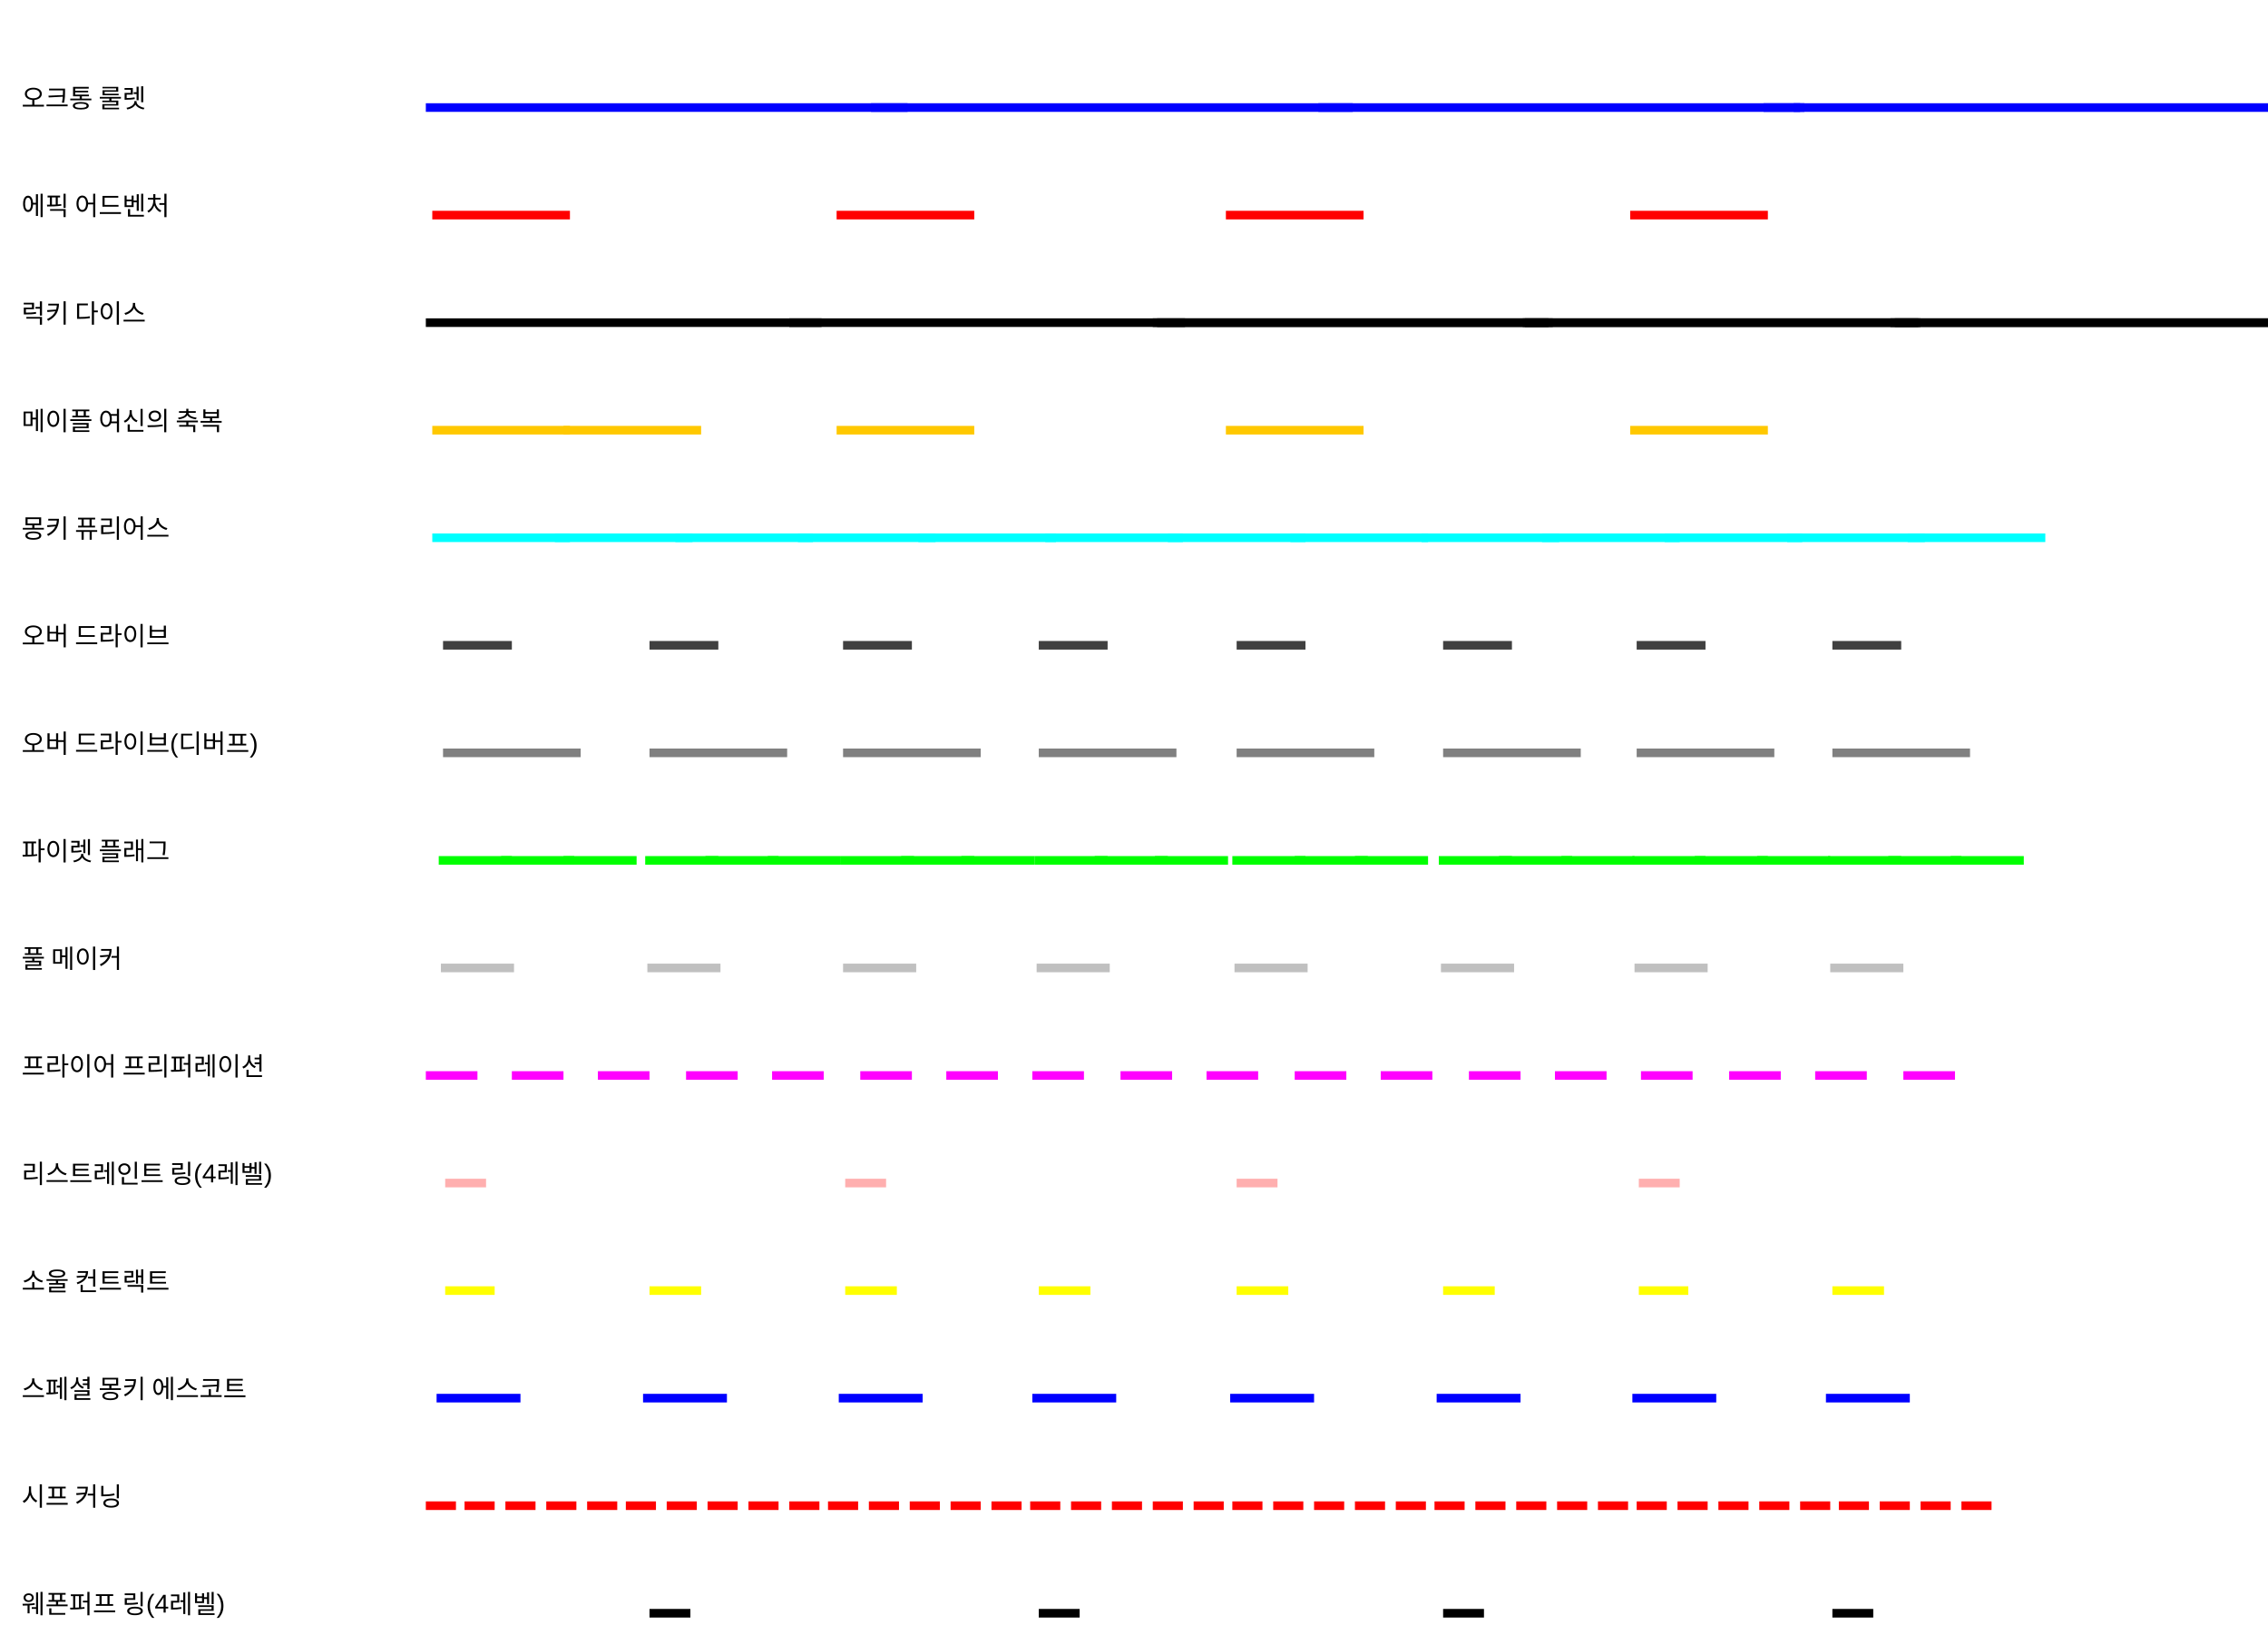
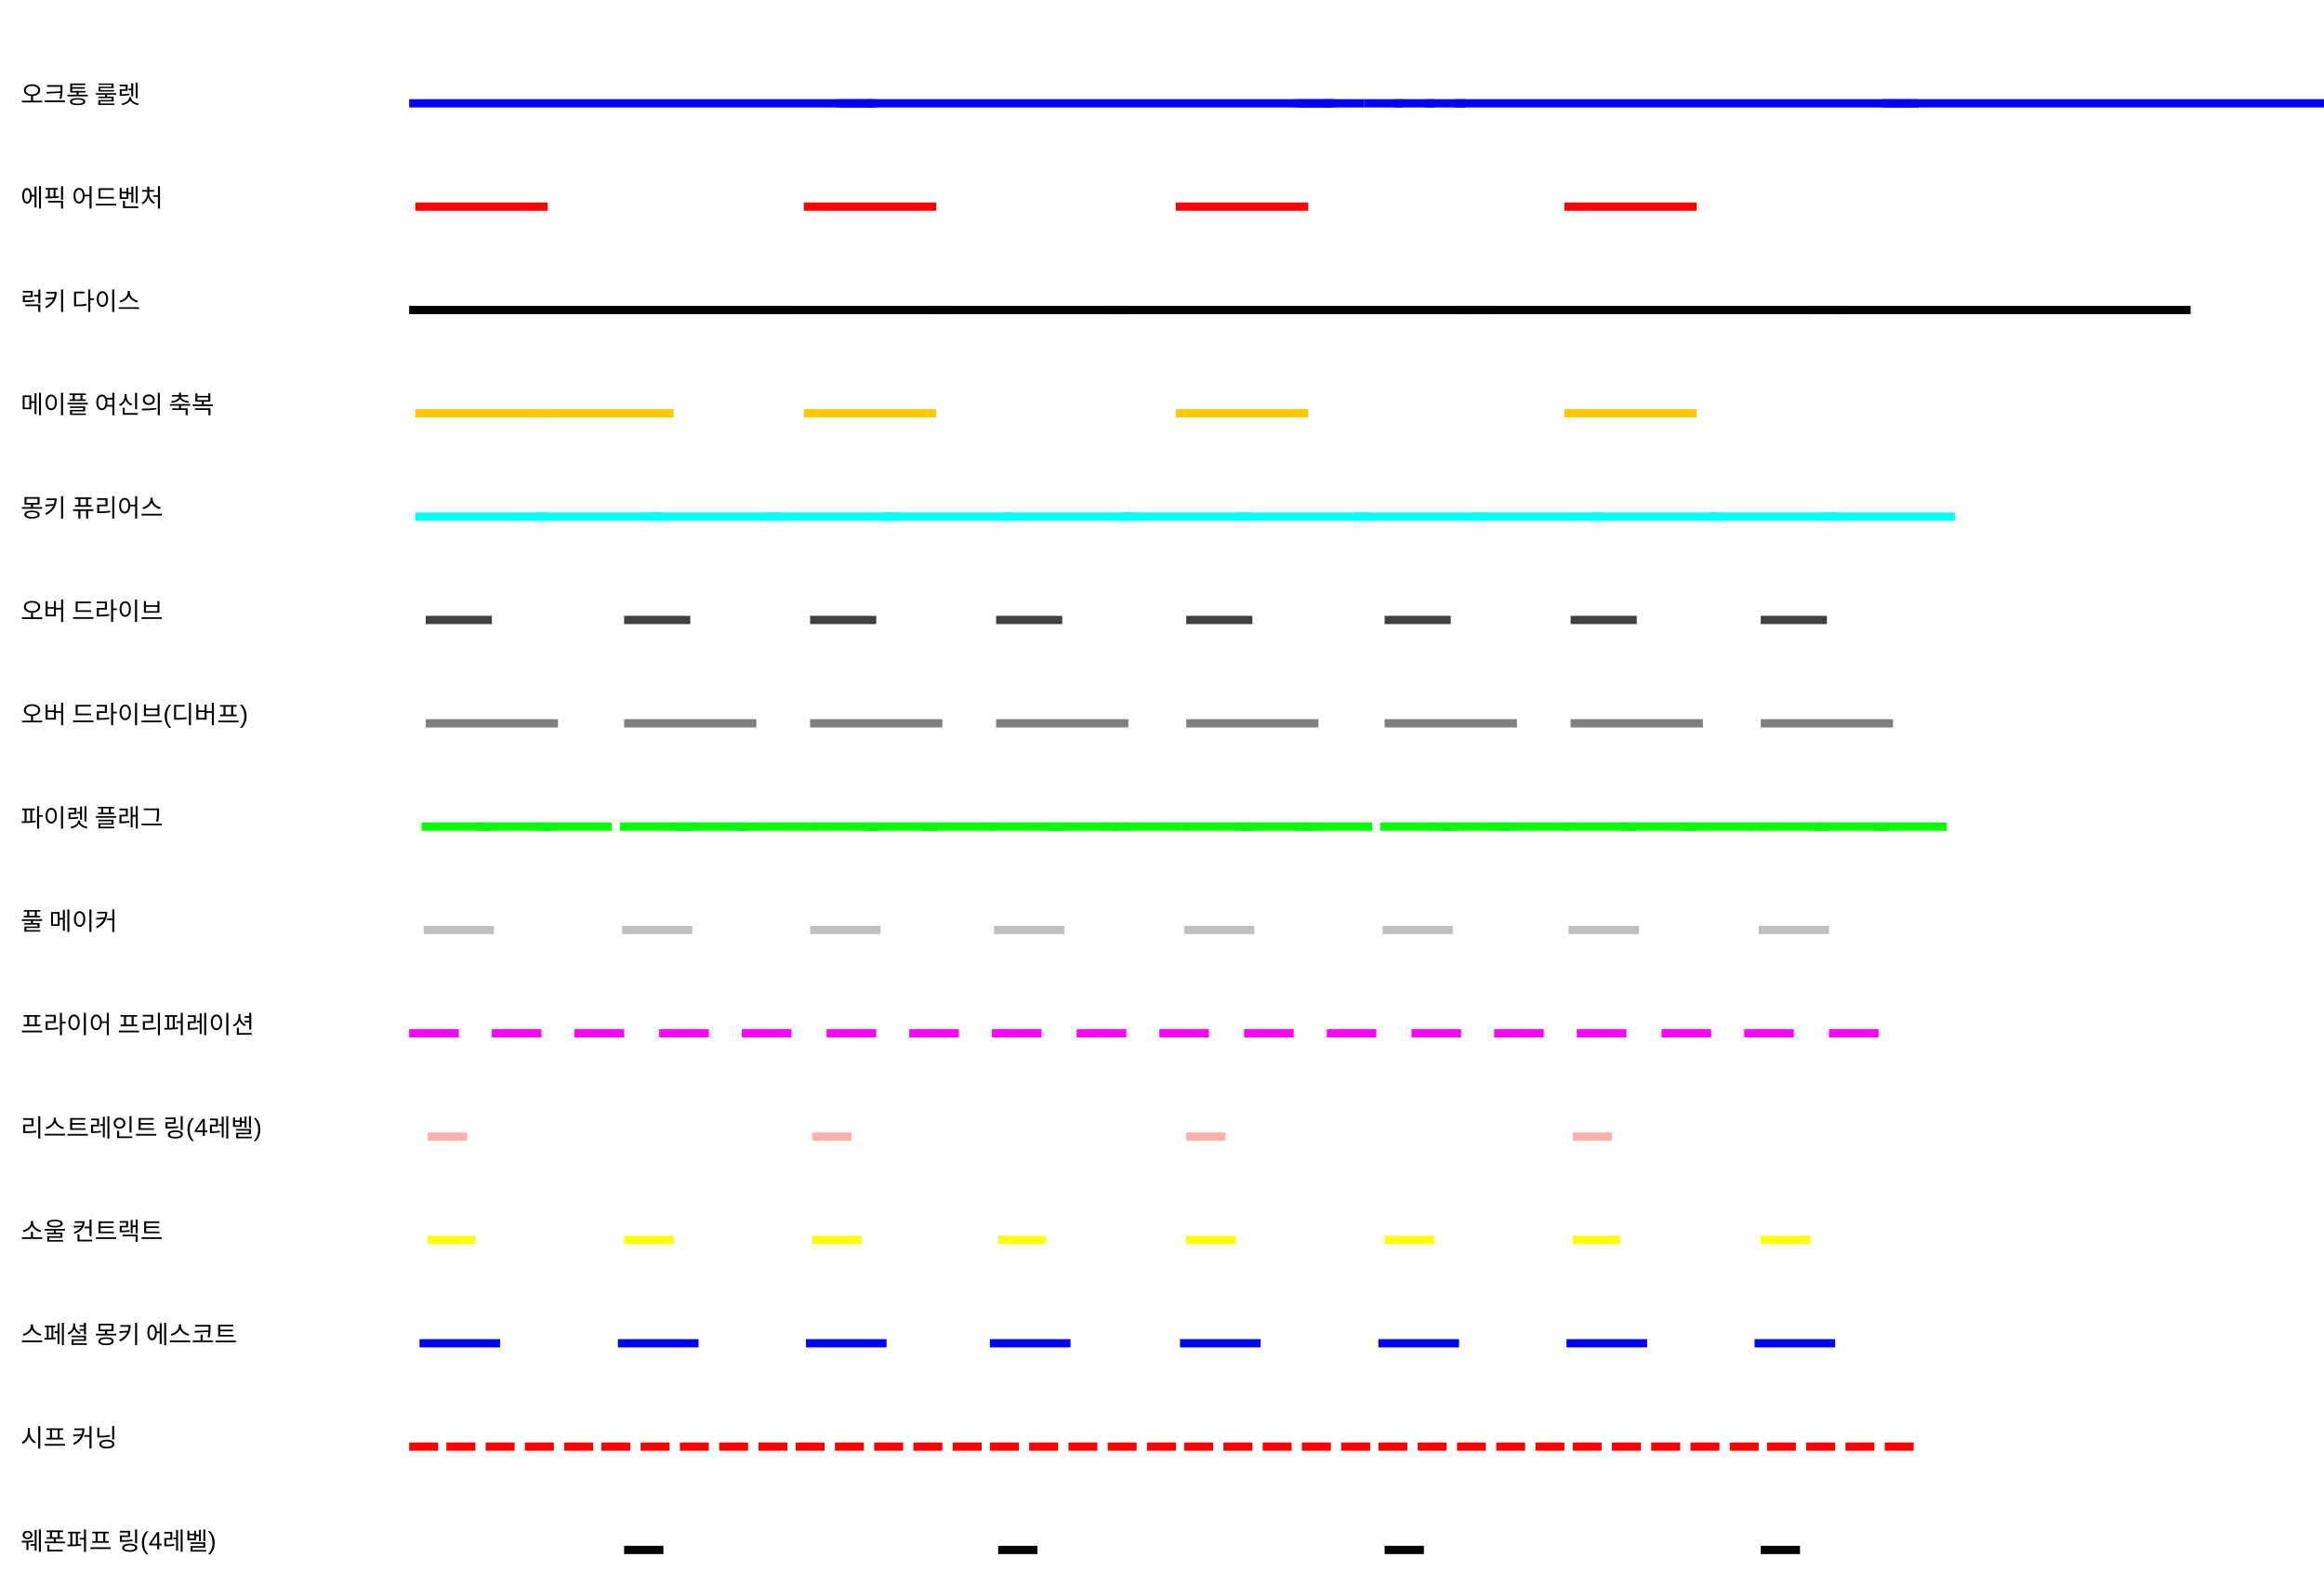
<svg xmlns="http://www.w3.org/2000/svg" style="fill-opacity:1; color-rendering:auto; color-interpolation:auto; text-rendering:auto; stroke:black; stroke-linecap:square; stroke-miterlimit:10; shape-rendering:auto; stroke-opacity:1; fill:black; stroke-dasharray:none; font-weight:normal; stroke-width:1; font-family:'Dialog'; font-style:normal; stroke-linejoin:miter; font-size:12px; stroke-dashoffset:0; image-rendering:auto;">
  <defs id="genericDefs" />
  <g>
    <g style="font-family:'Arial';">
      <text x="10" xml:space="preserve" y="50" style="stroke:none;">오크통 룰렛</text>
      <line x1="200" x2="420" y1="50" style="fill:none; stroke:blue; stroke-width:4;" y2="50" />
-       <line x1="407" x2="627" y1="50" style="fill:none; stroke:blue; stroke-width:4;" y2="50" />
-       <line x1="615" x2="835" y1="50" style="fill:none; stroke:blue; stroke-width:4;" y2="50" />
-       <line x1="822" x2="837" y1="50" style="fill:none; stroke:blue; stroke-width:4;" y2="50" />
-       <line x1="836" x2="1056" y1="50" style="fill:none; stroke:blue; stroke-width:4;" y2="50" />
+       <line x1="407" x2="422" y1="50" style="fill:none; stroke:blue; stroke-width:4;" y2="50" />
+       <line x1="422" x2="642" y1="50" style="fill:none; stroke:blue; stroke-width:4;" y2="50" />
+       <line x1="629" x2="644" y1="50" style="fill:none; stroke:blue; stroke-width:4;" y2="50" />
+       <line x1="643" x2="658" y1="50" style="fill:none; stroke:blue; stroke-width:4;" y2="50" />
+       <line x1="662" x2="677" y1="50" style="fill:none; stroke:blue; stroke-width:4;" y2="50" />
+       <line x1="677" x2="692" y1="50" style="fill:none; stroke:blue; stroke-width:4;" y2="50" />
+       <line x1="692" x2="707" y1="50" style="fill:none; stroke:blue; stroke-width:4;" y2="50" />
+       <line x1="706" x2="926" y1="50" style="fill:none; stroke:blue; stroke-width:4;" y2="50" />
+       <line x1="913" x2="1133" y1="50" style="fill:none; stroke:blue; stroke-width:4;" y2="50" />
      <text x="10" xml:space="preserve" y="100" style="stroke-width:4; stroke:none;">에픽 어드벤처</text>
      <line x1="203" x2="263" y1="100" style="fill:none; stroke:red; stroke-width:4;" y2="100" />
      <line x1="391" x2="451" y1="100" style="fill:none; stroke:red; stroke-width:4;" y2="100" />
-       <line x1="572" x2="632" y1="100" style="fill:none; stroke:red; stroke-width:4;" y2="100" />
-       <line x1="760" x2="820" y1="100" style="fill:none; stroke:red; stroke-width:4;" y2="100" />
+       <line x1="571" x2="631" y1="100" style="fill:none; stroke:red; stroke-width:4;" y2="100" />
+       <line x1="759" x2="819" y1="100" style="fill:none; stroke:red; stroke-width:4;" y2="100" />
      <text x="10" xml:space="preserve" y="150" style="stroke-width:4; stroke:none;">럭키 다이스</text>
      <line x1="200" x2="380" y1="150" style="fill:none; stroke-width:4;" y2="150" />
-       <line x1="369" x2="549" y1="150" style="fill:none; stroke-width:4;" y2="150" />
-       <line x1="538" x2="718" y1="150" style="fill:none; stroke-width:4;" y2="150" />
-       <line x1="540" x2="720" y1="150" style="fill:none; stroke-width:4;" y2="150" />
-       <line x1="710" x2="890" y1="150" style="fill:none; stroke-width:4;" y2="150" />
-       <line x1="711" x2="891" y1="150" style="fill:none; stroke-width:4;" y2="150" />
-       <line x1="881" x2="1061" y1="150" style="fill:none; stroke-width:4;" y2="150" />
-       <line x1="883" x2="1063" y1="150" style="fill:none; stroke-width:4;" y2="150" />
+       <line x1="369" x2="459" y1="150" style="fill:none; stroke-width:4;" y2="150" />
+       <line x1="454" x2="544" y1="150" style="fill:none; stroke-width:4;" y2="150" />
+       <line x1="539" x2="719" y1="150" style="fill:none; stroke-width:4;" y2="150" />
+       <line x1="708" x2="888" y1="150" style="fill:none; stroke-width:4;" y2="150" />
+       <line x1="878" x2="1058" y1="150" style="fill:none; stroke-width:4;" y2="150" />
      <text x="10" xml:space="preserve" y="200" style="stroke-width:4; stroke:none;">메이플 여신의 축복</text>
      <line x1="203" x2="263" y1="200" style="fill:none; stroke:rgb(255,200,0); stroke-width:4;" y2="200" />
      <line x1="264" x2="324" y1="200" style="fill:none; stroke:rgb(255,200,0); stroke-width:4;" y2="200" />
      <line x1="391" x2="451" y1="200" style="fill:none; stroke:rgb(255,200,0); stroke-width:4;" y2="200" />
-       <line x1="572" x2="632" y1="200" style="fill:none; stroke:rgb(255,200,0); stroke-width:4;" y2="200" />
-       <line x1="760" x2="820" y1="200" style="fill:none; stroke:rgb(255,200,0); stroke-width:4;" y2="200" />
+       <line x1="571" x2="631" y1="200" style="fill:none; stroke:rgb(255,200,0); stroke-width:4;" y2="200" />
+       <line x1="759" x2="819" y1="200" style="fill:none; stroke:rgb(255,200,0); stroke-width:4;" y2="200" />
      <text x="10" xml:space="preserve" y="250" style="stroke-width:4; stroke:none;">몽키 퓨리어스</text>
      <line x1="203" x2="263" y1="250" style="fill:none; stroke:aqua; stroke-width:4;" y2="250" />
      <line x1="260" x2="320" y1="250" style="fill:none; stroke:aqua; stroke-width:4;" y2="250" />
      <line x1="316" x2="376" y1="250" style="fill:none; stroke:aqua; stroke-width:4;" y2="250" />
      <line x1="373" x2="433" y1="250" style="fill:none; stroke:aqua; stroke-width:4;" y2="250" />
      <line x1="429" x2="489" y1="250" style="fill:none; stroke:aqua; stroke-width:4;" y2="250" />
-       <line x1="488" x2="548" y1="250" style="fill:none; stroke:aqua; stroke-width:4;" y2="250" />
-       <line x1="545" x2="605" y1="250" style="fill:none; stroke:aqua; stroke-width:4;" y2="250" />
-       <line x1="602" x2="662" y1="250" style="fill:none; stroke:aqua; stroke-width:4;" y2="250" />
-       <line x1="663" x2="723" y1="250" style="fill:none; stroke:aqua; stroke-width:4;" y2="250" />
-       <line x1="719" x2="779" y1="250" style="fill:none; stroke:aqua; stroke-width:4;" y2="250" />
-       <line x1="776" x2="836" y1="250" style="fill:none; stroke:aqua; stroke-width:4;" y2="250" />
-       <line x1="833" x2="893" y1="250" style="fill:none; stroke:aqua; stroke-width:4;" y2="250" />
-       <line x1="889" x2="949" y1="250" style="fill:none; stroke:aqua; stroke-width:4;" y2="250" />
+       <line x1="487" x2="547" y1="250" style="fill:none; stroke:aqua; stroke-width:4;" y2="250" />
+       <line x1="544" x2="604" y1="250" style="fill:none; stroke:aqua; stroke-width:4;" y2="250" />
+       <line x1="601" x2="661" y1="250" style="fill:none; stroke:aqua; stroke-width:4;" y2="250" />
+       <line x1="657" x2="717" y1="250" style="fill:none; stroke:aqua; stroke-width:4;" y2="250" />
+       <line x1="714" x2="774" y1="250" style="fill:none; stroke:aqua; stroke-width:4;" y2="250" />
+       <line x1="771" x2="831" y1="250" style="fill:none; stroke:aqua; stroke-width:4;" y2="250" />
+       <line x1="828" x2="888" y1="250" style="fill:none; stroke:aqua; stroke-width:4;" y2="250" />
+       <line x1="884" x2="944" y1="250" style="fill:none; stroke:aqua; stroke-width:4;" y2="250" />
      <text x="10" xml:space="preserve" y="300" style="stroke-width:4; stroke:none;">오버 드라이브</text>
      <line x1="208" x2="236" y1="300" style="fill:none; stroke:rgb(64,64,64); stroke-width:4;" y2="300" />
      <line x1="304" x2="332" y1="300" style="fill:none; stroke:rgb(64,64,64); stroke-width:4;" y2="300" />
      <line x1="394" x2="422" y1="300" style="fill:none; stroke:rgb(64,64,64); stroke-width:4;" y2="300" />
-       <line x1="485" x2="513" y1="300" style="fill:none; stroke:rgb(64,64,64); stroke-width:4;" y2="300" />
-       <line x1="577" x2="605" y1="300" style="fill:none; stroke:rgb(64,64,64); stroke-width:4;" y2="300" />
-       <line x1="673" x2="701" y1="300" style="fill:none; stroke:rgb(64,64,64); stroke-width:4;" y2="300" />
-       <line x1="763" x2="791" y1="300" style="fill:none; stroke:rgb(64,64,64); stroke-width:4;" y2="300" />
+       <line x1="484" x2="512" y1="300" style="fill:none; stroke:rgb(64,64,64); stroke-width:4;" y2="300" />
+       <line x1="576" x2="604" y1="300" style="fill:none; stroke:rgb(64,64,64); stroke-width:4;" y2="300" />
+       <line x1="672" x2="700" y1="300" style="fill:none; stroke:rgb(64,64,64); stroke-width:4;" y2="300" />
+       <line x1="762" x2="790" y1="300" style="fill:none; stroke:rgb(64,64,64); stroke-width:4;" y2="300" />
      <line x1="854" x2="882" y1="300" style="fill:none; stroke:rgb(64,64,64); stroke-width:4;" y2="300" />
      <text x="10" xml:space="preserve" y="350" style="stroke-width:4; stroke:none;">오버 드라이브(디버프)</text>
      <line x1="208" x2="268" y1="350" style="fill:none; stroke:gray; stroke-width:4;" y2="350" />
      <line x1="304" x2="364" y1="350" style="fill:none; stroke:gray; stroke-width:4;" y2="350" />
      <line x1="394" x2="454" y1="350" style="fill:none; stroke:gray; stroke-width:4;" y2="350" />
-       <line x1="485" x2="545" y1="350" style="fill:none; stroke:gray; stroke-width:4;" y2="350" />
-       <line x1="577" x2="637" y1="350" style="fill:none; stroke:gray; stroke-width:4;" y2="350" />
-       <line x1="673" x2="733" y1="350" style="fill:none; stroke:gray; stroke-width:4;" y2="350" />
-       <line x1="763" x2="823" y1="350" style="fill:none; stroke:gray; stroke-width:4;" y2="350" />
+       <line x1="484" x2="544" y1="350" style="fill:none; stroke:gray; stroke-width:4;" y2="350" />
+       <line x1="576" x2="636" y1="350" style="fill:none; stroke:gray; stroke-width:4;" y2="350" />
+       <line x1="672" x2="732" y1="350" style="fill:none; stroke:gray; stroke-width:4;" y2="350" />
+       <line x1="762" x2="822" y1="350" style="fill:none; stroke:gray; stroke-width:4;" y2="350" />
      <line x1="854" x2="914" y1="350" style="fill:none; stroke:gray; stroke-width:4;" y2="350" />
      <text x="10" xml:space="preserve" y="400" style="stroke-width:4; stroke:none;">파이렛 플래그</text>
      <line x1="206" x2="236" y1="400" style="fill:none; stroke:lime; stroke-width:4;" y2="400" />
      <line x1="235" x2="265" y1="400" style="fill:none; stroke:lime; stroke-width:4;" y2="400" />
      <line x1="264" x2="294" y1="400" style="fill:none; stroke:lime; stroke-width:4;" y2="400" />
      <line x1="302" x2="332" y1="400" style="fill:none; stroke:lime; stroke-width:4;" y2="400" />
      <line x1="330" x2="360" y1="400" style="fill:none; stroke:lime; stroke-width:4;" y2="400" />
      <line x1="359" x2="389" y1="400" style="fill:none; stroke:lime; stroke-width:4;" y2="400" />
      <line x1="393" x2="423" y1="400" style="fill:none; stroke:lime; stroke-width:4;" y2="400" />
      <line x1="421" x2="451" y1="400" style="fill:none; stroke:lime; stroke-width:4;" y2="400" />
      <line x1="449" x2="479" y1="400" style="fill:none; stroke:lime; stroke-width:4;" y2="400" />
-       <line x1="483" x2="513" y1="400" style="fill:none; stroke:lime; stroke-width:4;" y2="400" />
-       <line x1="511" x2="541" y1="400" style="fill:none; stroke:lime; stroke-width:4;" y2="400" />
-       <line x1="539" x2="569" y1="400" style="fill:none; stroke:lime; stroke-width:4;" y2="400" />
-       <line x1="575" x2="605" y1="400" style="fill:none; stroke:lime; stroke-width:4;" y2="400" />
-       <line x1="604" x2="634" y1="400" style="fill:none; stroke:lime; stroke-width:4;" y2="400" />
+       <line x1="482" x2="512" y1="400" style="fill:none; stroke:lime; stroke-width:4;" y2="400" />
+       <line x1="510" x2="540" y1="400" style="fill:none; stroke:lime; stroke-width:4;" y2="400" />
+       <line x1="540" x2="570" y1="400" style="fill:none; stroke:lime; stroke-width:4;" y2="400" />
+       <line x1="574" x2="604" y1="400" style="fill:none; stroke:lime; stroke-width:4;" y2="400" />
+       <line x1="603" x2="633" y1="400" style="fill:none; stroke:lime; stroke-width:4;" y2="400" />
      <line x1="632" x2="662" y1="400" style="fill:none; stroke:lime; stroke-width:4;" y2="400" />
-       <line x1="671" x2="701" y1="400" style="fill:none; stroke:lime; stroke-width:4;" y2="400" />
-       <line x1="699" x2="729" y1="400" style="fill:none; stroke:lime; stroke-width:4;" y2="400" />
-       <line x1="728" x2="758" y1="400" style="fill:none; stroke:lime; stroke-width:4;" y2="400" />
-       <line x1="761" x2="791" y1="400" style="fill:none; stroke:lime; stroke-width:4;" y2="400" />
-       <line x1="790" x2="820" y1="400" style="fill:none; stroke:lime; stroke-width:4;" y2="400" />
-       <line x1="819" x2="849" y1="400" style="fill:none; stroke:lime; stroke-width:4;" y2="400" />
+       <line x1="670" x2="700" y1="400" style="fill:none; stroke:lime; stroke-width:4;" y2="400" />
+       <line x1="698" x2="728" y1="400" style="fill:none; stroke:lime; stroke-width:4;" y2="400" />
+       <line x1="727" x2="757" y1="400" style="fill:none; stroke:lime; stroke-width:4;" y2="400" />
+       <line x1="760" x2="790" y1="400" style="fill:none; stroke:lime; stroke-width:4;" y2="400" />
+       <line x1="789" x2="819" y1="400" style="fill:none; stroke:lime; stroke-width:4;" y2="400" />
+       <line x1="818" x2="848" y1="400" style="fill:none; stroke:lime; stroke-width:4;" y2="400" />
      <line x1="852" x2="882" y1="400" style="fill:none; stroke:lime; stroke-width:4;" y2="400" />
-       <line x1="880" x2="910" y1="400" style="fill:none; stroke:lime; stroke-width:4;" y2="400" />
-       <line x1="909" x2="939" y1="400" style="fill:none; stroke:lime; stroke-width:4;" y2="400" />
+       <line x1="881" x2="911" y1="400" style="fill:none; stroke:lime; stroke-width:4;" y2="400" />
+       <line x1="910" x2="940" y1="400" style="fill:none; stroke:lime; stroke-width:4;" y2="400" />
      <text x="10" xml:space="preserve" y="450" style="stroke-width:4; stroke:none;">풀 메이커</text>
      <line x1="207" x2="237" y1="450" style="fill:none; stroke:silver; stroke-width:4;" y2="450" />
      <line x1="303" x2="333" y1="450" style="fill:none; stroke:silver; stroke-width:4;" y2="450" />
      <line x1="394" x2="424" y1="450" style="fill:none; stroke:silver; stroke-width:4;" y2="450" />
-       <line x1="484" x2="514" y1="450" style="fill:none; stroke:silver; stroke-width:4;" y2="450" />
-       <line x1="576" x2="606" y1="450" style="fill:none; stroke:silver; stroke-width:4;" y2="450" />
-       <line x1="672" x2="702" y1="450" style="fill:none; stroke:silver; stroke-width:4;" y2="450" />
-       <line x1="762" x2="792" y1="450" style="fill:none; stroke:silver; stroke-width:4;" y2="450" />
+       <line x1="483" x2="513" y1="450" style="fill:none; stroke:silver; stroke-width:4;" y2="450" />
+       <line x1="575" x2="605" y1="450" style="fill:none; stroke:silver; stroke-width:4;" y2="450" />
+       <line x1="671" x2="701" y1="450" style="fill:none; stroke:silver; stroke-width:4;" y2="450" />
+       <line x1="761" x2="791" y1="450" style="fill:none; stroke:silver; stroke-width:4;" y2="450" />
      <line x1="853" x2="883" y1="450" style="fill:none; stroke:silver; stroke-width:4;" y2="450" />
      <text x="10" xml:space="preserve" y="500" style="stroke-width:4; stroke:none;">프라이어 프리퍼레이션</text>
      <line x1="200" x2="220" y1="500" style="fill:none; stroke:fuchsia; stroke-width:4;" y2="500" />
      <line x1="240" x2="260" y1="500" style="fill:none; stroke:fuchsia; stroke-width:4;" y2="500" />
      <line x1="280" x2="300" y1="500" style="fill:none; stroke:fuchsia; stroke-width:4;" y2="500" />
      <line x1="321" x2="341" y1="500" style="fill:none; stroke:fuchsia; stroke-width:4;" y2="500" />
      <line x1="361" x2="381" y1="500" style="fill:none; stroke:fuchsia; stroke-width:4;" y2="500" />
      <line x1="402" x2="422" y1="500" style="fill:none; stroke:fuchsia; stroke-width:4;" y2="500" />
      <line x1="442" x2="462" y1="500" style="fill:none; stroke:fuchsia; stroke-width:4;" y2="500" />
      <line x1="482" x2="502" y1="500" style="fill:none; stroke:fuchsia; stroke-width:4;" y2="500" />
      <line x1="523" x2="543" y1="500" style="fill:none; stroke:fuchsia; stroke-width:4;" y2="500" />
      <line x1="563" x2="583" y1="500" style="fill:none; stroke:fuchsia; stroke-width:4;" y2="500" />
      <line x1="604" x2="624" y1="500" style="fill:none; stroke:fuchsia; stroke-width:4;" y2="500" />
      <line x1="644" x2="664" y1="500" style="fill:none; stroke:fuchsia; stroke-width:4;" y2="500" />
      <line x1="685" x2="705" y1="500" style="fill:none; stroke:fuchsia; stroke-width:4;" y2="500" />
      <line x1="725" x2="745" y1="500" style="fill:none; stroke:fuchsia; stroke-width:4;" y2="500" />
      <line x1="765" x2="785" y1="500" style="fill:none; stroke:fuchsia; stroke-width:4;" y2="500" />
      <line x1="806" x2="826" y1="500" style="fill:none; stroke:fuchsia; stroke-width:4;" y2="500" />
      <line x1="846" x2="866" y1="500" style="fill:none; stroke:fuchsia; stroke-width:4;" y2="500" />
      <line x1="887" x2="907" y1="500" style="fill:none; stroke:fuchsia; stroke-width:4;" y2="500" />
      <text x="10" xml:space="preserve" y="550" style="stroke-width:4; stroke:none;">리스트레인트 링(4레벨)</text>
      <line x1="209" x2="224" y1="550" style="fill:none; stroke:rgb(255,175,175); stroke-width:4;" y2="550" />
      <line x1="395" x2="410" y1="550" style="fill:none; stroke:rgb(255,175,175); stroke-width:4;" y2="550" />
-       <line x1="577" x2="592" y1="550" style="fill:none; stroke:rgb(255,175,175); stroke-width:4;" y2="550" />
-       <line x1="764" x2="779" y1="550" style="fill:none; stroke:rgb(255,175,175); stroke-width:4;" y2="550" />
+       <line x1="576" x2="591" y1="550" style="fill:none; stroke:rgb(255,175,175); stroke-width:4;" y2="550" />
+       <line x1="763" x2="778" y1="550" style="fill:none; stroke:rgb(255,175,175); stroke-width:4;" y2="550" />
      <text x="10" xml:space="preserve" y="600" style="stroke-width:4; stroke:none;">소울 컨트랙트</text>
      <line x1="209" x2="228" y1="600" style="fill:none; stroke:yellow; stroke-width:4;" y2="600" />
      <line x1="304" x2="324" y1="600" style="fill:none; stroke:yellow; stroke-width:4;" y2="600" />
      <line x1="395" x2="415" y1="600" style="fill:none; stroke:yellow; stroke-width:4;" y2="600" />
-       <line x1="485" x2="505" y1="600" style="fill:none; stroke:yellow; stroke-width:4;" y2="600" />
-       <line x1="577" x2="597" y1="600" style="fill:none; stroke:yellow; stroke-width:4;" y2="600" />
-       <line x1="673" x2="693" y1="600" style="fill:none; stroke:yellow; stroke-width:4;" y2="600" />
-       <line x1="764" x2="783" y1="600" style="fill:none; stroke:yellow; stroke-width:4;" y2="600" />
+       <line x1="485" x2="504" y1="600" style="fill:none; stroke:yellow; stroke-width:4;" y2="600" />
+       <line x1="576" x2="596" y1="600" style="fill:none; stroke:yellow; stroke-width:4;" y2="600" />
+       <line x1="672" x2="692" y1="600" style="fill:none; stroke:yellow; stroke-width:4;" y2="600" />
+       <line x1="763" x2="782" y1="600" style="fill:none; stroke:yellow; stroke-width:4;" y2="600" />
      <line x1="854" x2="874" y1="600" style="fill:none; stroke:yellow; stroke-width:4;" y2="600" />
      <text x="10" xml:space="preserve" y="650" style="stroke-width:4; stroke:none;">스페셜 몽키 에스코트</text>
      <line x1="205" x2="240" y1="650" style="fill:none; stroke:blue; stroke-width:4;" y2="650" />
      <line x1="301" x2="336" y1="650" style="fill:none; stroke:blue; stroke-width:4;" y2="650" />
      <line x1="392" x2="427" y1="650" style="fill:none; stroke:blue; stroke-width:4;" y2="650" />
-       <line x1="482" x2="517" y1="650" style="fill:none; stroke:blue; stroke-width:4;" y2="650" />
-       <line x1="574" x2="609" y1="650" style="fill:none; stroke:blue; stroke-width:4;" y2="650" />
-       <line x1="670" x2="705" y1="650" style="fill:none; stroke:blue; stroke-width:4;" y2="650" />
-       <line x1="761" x2="796" y1="650" style="fill:none; stroke:blue; stroke-width:4;" y2="650" />
+       <line x1="481" x2="516" y1="650" style="fill:none; stroke:blue; stroke-width:4;" y2="650" />
+       <line x1="573" x2="608" y1="650" style="fill:none; stroke:blue; stroke-width:4;" y2="650" />
+       <line x1="669" x2="704" y1="650" style="fill:none; stroke:blue; stroke-width:4;" y2="650" />
+       <line x1="760" x2="795" y1="650" style="fill:none; stroke:blue; stroke-width:4;" y2="650" />
      <line x1="851" x2="886" y1="650" style="fill:none; stroke:blue; stroke-width:4;" y2="650" />
      <text x="10" xml:space="preserve" y="700" style="stroke-width:4; stroke:none;">시프 커닝</text>
      <line x1="200" x2="210" y1="700" style="fill:none; stroke:red; stroke-width:4;" y2="700" />
      <line x1="218" x2="228" y1="700" style="fill:none; stroke:red; stroke-width:4;" y2="700" />
      <line x1="237" x2="247" y1="700" style="fill:none; stroke:red; stroke-width:4;" y2="700" />
      <line x1="256" x2="266" y1="700" style="fill:none; stroke:red; stroke-width:4;" y2="700" />
      <line x1="275" x2="285" y1="700" style="fill:none; stroke:red; stroke-width:4;" y2="700" />
      <line x1="293" x2="303" y1="700" style="fill:none; stroke:red; stroke-width:4;" y2="700" />
      <line x1="312" x2="322" y1="700" style="fill:none; stroke:red; stroke-width:4;" y2="700" />
      <line x1="331" x2="341" y1="700" style="fill:none; stroke:red; stroke-width:4;" y2="700" />
      <line x1="350" x2="360" y1="700" style="fill:none; stroke:red; stroke-width:4;" y2="700" />
      <line x1="369" x2="379" y1="700" style="fill:none; stroke:red; stroke-width:4;" y2="700" />
      <line x1="387" x2="397" y1="700" style="fill:none; stroke:red; stroke-width:4;" y2="700" />
      <line x1="406" x2="416" y1="700" style="fill:none; stroke:red; stroke-width:4;" y2="700" />
      <line x1="425" x2="435" y1="700" style="fill:none; stroke:red; stroke-width:4;" y2="700" />
      <line x1="444" x2="454" y1="700" style="fill:none; stroke:red; stroke-width:4;" y2="700" />
      <line x1="463" x2="473" y1="700" style="fill:none; stroke:red; stroke-width:4;" y2="700" />
      <line x1="481" x2="491" y1="700" style="fill:none; stroke:red; stroke-width:4;" y2="700" />
      <line x1="500" x2="510" y1="700" style="fill:none; stroke:red; stroke-width:4;" y2="700" />
      <line x1="519" x2="529" y1="700" style="fill:none; stroke:red; stroke-width:4;" y2="700" />
      <line x1="538" x2="548" y1="700" style="fill:none; stroke:red; stroke-width:4;" y2="700" />
      <line x1="557" x2="567" y1="700" style="fill:none; stroke:red; stroke-width:4;" y2="700" />
      <line x1="575" x2="585" y1="700" style="fill:none; stroke:red; stroke-width:4;" y2="700" />
      <line x1="594" x2="604" y1="700" style="fill:none; stroke:red; stroke-width:4;" y2="700" />
      <line x1="613" x2="623" y1="700" style="fill:none; stroke:red; stroke-width:4;" y2="700" />
      <line x1="632" x2="642" y1="700" style="fill:none; stroke:red; stroke-width:4;" y2="700" />
      <line x1="651" x2="661" y1="700" style="fill:none; stroke:red; stroke-width:4;" y2="700" />
      <line x1="669" x2="679" y1="700" style="fill:none; stroke:red; stroke-width:4;" y2="700" />
      <line x1="688" x2="698" y1="700" style="fill:none; stroke:red; stroke-width:4;" y2="700" />
      <line x1="707" x2="717" y1="700" style="fill:none; stroke:red; stroke-width:4;" y2="700" />
      <line x1="726" x2="736" y1="700" style="fill:none; stroke:red; stroke-width:4;" y2="700" />
      <line x1="745" x2="755" y1="700" style="fill:none; stroke:red; stroke-width:4;" y2="700" />
      <line x1="763" x2="773" y1="700" style="fill:none; stroke:red; stroke-width:4;" y2="700" />
      <line x1="782" x2="792" y1="700" style="fill:none; stroke:red; stroke-width:4;" y2="700" />
      <line x1="801" x2="811" y1="700" style="fill:none; stroke:red; stroke-width:4;" y2="700" />
      <line x1="820" x2="830" y1="700" style="fill:none; stroke:red; stroke-width:4;" y2="700" />
      <line x1="839" x2="849" y1="700" style="fill:none; stroke:red; stroke-width:4;" y2="700" />
      <line x1="857" x2="867" y1="700" style="fill:none; stroke:red; stroke-width:4;" y2="700" />
      <line x1="876" x2="886" y1="700" style="fill:none; stroke:red; stroke-width:4;" y2="700" />
      <line x1="895" x2="905" y1="700" style="fill:none; stroke:red; stroke-width:4;" y2="700" />
      <line x1="914" x2="924" y1="700" style="fill:none; stroke:red; stroke-width:4;" y2="700" />
      <text x="10" xml:space="preserve" y="750" style="stroke-width:4; stroke:none;">웨폰퍼프 링(4레벨)</text>
      <line x1="304" x2="319" y1="750" style="fill:none; stroke-width:4;" y2="750" />
      <line x1="485" x2="500" y1="750" style="fill:none; stroke-width:4;" y2="750" />
-       <line x1="673" x2="688" y1="750" style="fill:none; stroke-width:4;" y2="750" />
+       <line x1="672" x2="687" y1="750" style="fill:none; stroke-width:4;" y2="750" />
      <line x1="854" x2="869" y1="750" style="fill:none; stroke-width:4;" y2="750" />
      <text x="200" xml:space="preserve" y="800" style="stroke-width:4; stroke:none;">0</text>
      <text x="260" xml:space="preserve" y="800" style="stroke-width:4; stroke:none;">1</text>
      <text x="320" xml:space="preserve" y="800" style="stroke-width:4; stroke:none;">2</text>
      <text x="380" xml:space="preserve" y="800" style="stroke-width:4; stroke:none;">3</text>
      <text x="440" xml:space="preserve" y="800" style="stroke-width:4; stroke:none;">4</text>
      <text x="500" xml:space="preserve" y="800" style="stroke-width:4; stroke:none;">5</text>
      <text x="560" xml:space="preserve" y="800" style="stroke-width:4; stroke:none;">6</text>
      <text x="620" xml:space="preserve" y="800" style="stroke-width:4; stroke:none;">7</text>
      <text x="680" xml:space="preserve" y="800" style="stroke-width:4; stroke:none;">8</text>
      <text x="740" xml:space="preserve" y="800" style="stroke-width:4; stroke:none;">9</text>
      <text x="800" xml:space="preserve" y="800" style="stroke-width:4; stroke:none;">10</text>
      <text x="860" xml:space="preserve" y="800" style="stroke-width:4; stroke:none;">11</text>
      <text x="920" xml:space="preserve" y="800" style="stroke-width:4; stroke:none;">12</text>
    </g>
  </g>
</svg>
